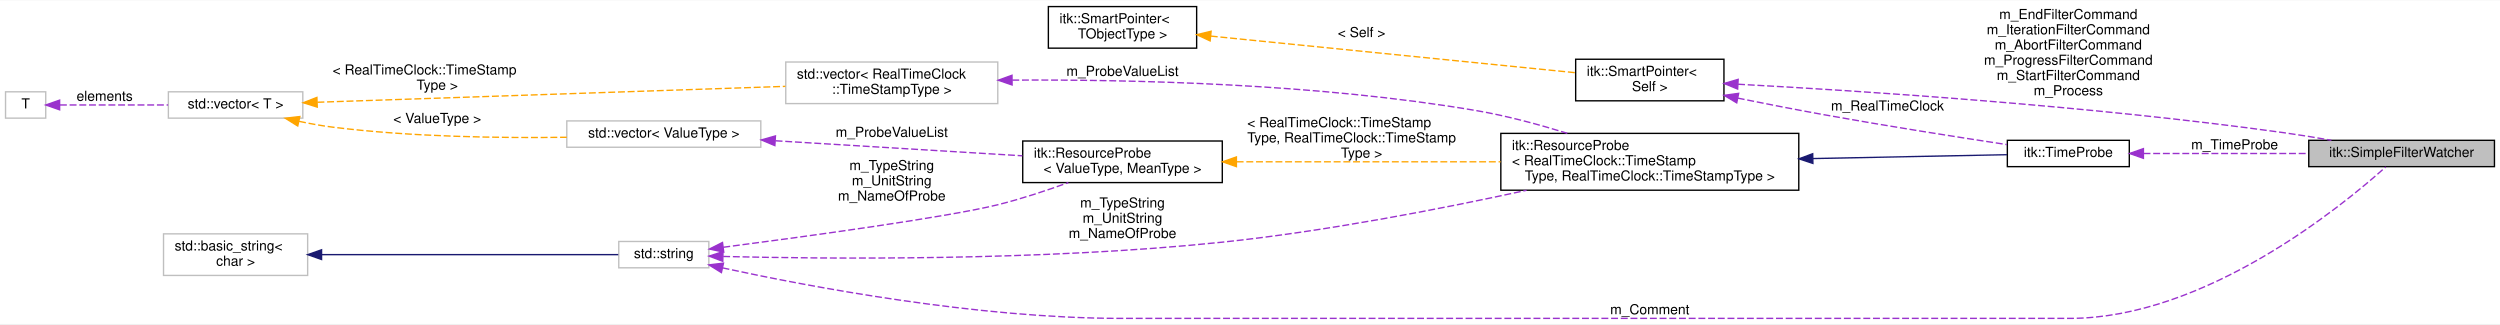
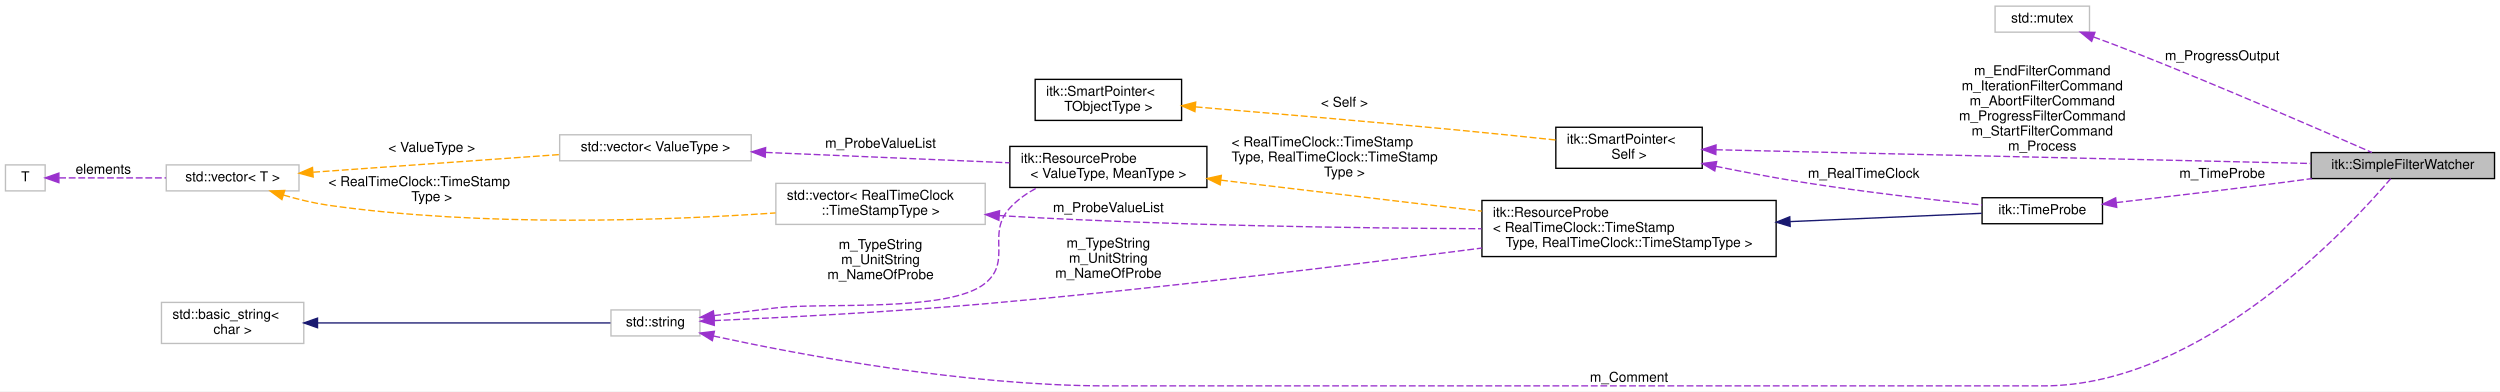
- <svg xmlns="http://www.w3.org/2000/svg" xmlns:xlink="http://www.w3.org/1999/xlink" width="1804pt" height="234pt" viewBox="0.00 0.00 1804.00 233.50">
-   <g id="graph0" class="graph" transform="scale(1 1) rotate(0) translate(4 229.5)">
-     <polygon fill="white" stroke="transparent" points="-4,4 -4,-229.5 1800,-229.5 1800,4 -4,4" />
+ <svg xmlns="http://www.w3.org/2000/svg" xmlns:xlink="http://www.w3.org/1999/xlink" width="1827pt" height="286pt" viewBox="0.00 0.00 1827.00 286.00">
+   <g id="graph0" class="graph" transform="scale(1 1) rotate(0) translate(4 282)">
+     <polygon fill="white" stroke="transparent" points="-4,4 -4,-282 1823,-282 1823,4 -4,4" />
    <g id="node1" class="node">
      <g id="a_node1">
        <a xlink:title="Simple mechanism for monitoring the pipeline events of a filter and reporting these events to std::co...">
-           <polygon fill="#bfbfbf" stroke="black" points="1662,-109.5 1662,-128.5 1796,-128.5 1796,-109.5 1662,-109.5" />
-           <text text-anchor="middle" x="1729" y="-116.5" font-family="Helvetica,sans-Serif" font-size="10.00">itk::SimpleFilterWatcher</text>
+           <polygon fill="#bfbfbf" stroke="black" points="1685,-151.5 1685,-170.5 1819,-170.5 1819,-151.5 1685,-151.5" />
+           <text text-anchor="middle" x="1752" y="-158.5" font-family="Helvetica,sans-Serif" font-size="10.00">itk::SimpleFilterWatcher</text>
        </a>
      </g>
    </g>
    <g id="node2" class="node">
      <g id="a_node2">
+         <a xlink:title="STL class.">
+           <polygon fill="white" stroke="#bfbfbf" points="1454,-258.5 1454,-277.5 1523,-277.5 1523,-258.5 1454,-258.5" />
+           <text text-anchor="middle" x="1488.5" y="-265.5" font-family="Helvetica,sans-Serif" font-size="10.00">std::mutex</text>
+         </a>
+       </g>
+     </g>
+     <g id="edge1" class="edge">
+       <path fill="none" stroke="#9a32cd" stroke-dasharray="5,2" d="M1525.96,-255C1535.45,-251.52 1545.64,-247.7 1555,-244 1618.93,-218.77 1693.43,-186.39 1729.39,-170.56" />
+       <polygon fill="#9a32cd" stroke="#9a32cd" points="1524.58,-251.78 1516.38,-258.49 1526.98,-258.36 1524.58,-251.78" />
+       <text text-anchor="middle" x="1620" y="-238" font-family="Helvetica,sans-Serif" font-size="10.00"> m_ProgressOutput</text>
+     </g>
+     <g id="node3" class="node">
+       <g id="a_node3">
        <a xlink:href="classitk_1_1SmartPointer.html" target="_top" xlink:title=" ">
-           <polygon fill="white" stroke="black" points="1133,-157 1133,-187 1240,-187 1240,-157 1133,-157" />
-           <text text-anchor="start" x="1141" y="-175" font-family="Helvetica,sans-Serif" font-size="10.00">itk::SmartPointer&lt;</text>
-           <text text-anchor="middle" x="1186.5" y="-164" font-family="Helvetica,sans-Serif" font-size="10.00"> Self &gt;</text>
-         </a>
-       </g>
-     </g>
-     <g id="edge1" class="edge">
-       <path fill="none" stroke="#9a32cd" stroke-dasharray="5,2" d="M1250.19,-168.97C1338.39,-164.22 1504.02,-153.47 1644,-134 1655.15,-132.45 1667.08,-130.5 1678.35,-128.52" />
-       <polygon fill="#9a32cd" stroke="#9a32cd" points="1249.88,-165.49 1240.08,-169.51 1250.25,-172.48 1249.88,-165.49" />
-       <text text-anchor="middle" x="1488.5" y="-216" font-family="Helvetica,sans-Serif" font-size="10.00"> m_EndFilterCommand</text>
-       <text text-anchor="middle" x="1488.5" y="-205" font-family="Helvetica,sans-Serif" font-size="10.00">m_IterationFilterCommand</text>
-       <text text-anchor="middle" x="1488.5" y="-194" font-family="Helvetica,sans-Serif" font-size="10.00">m_AbortFilterCommand</text>
-       <text text-anchor="middle" x="1488.5" y="-183" font-family="Helvetica,sans-Serif" font-size="10.00">m_ProgressFilterCommand</text>
-       <text text-anchor="middle" x="1488.5" y="-172" font-family="Helvetica,sans-Serif" font-size="10.00">m_StartFilterCommand</text>
-       <text text-anchor="middle" x="1488.5" y="-161" font-family="Helvetica,sans-Serif" font-size="10.00">m_Process</text>
+           <polygon fill="white" stroke="black" points="1133,-159 1133,-189 1240,-189 1240,-159 1133,-159" />
+           <text text-anchor="start" x="1141" y="-177" font-family="Helvetica,sans-Serif" font-size="10.00">itk::SmartPointer&lt;</text>
+           <text text-anchor="middle" x="1186.5" y="-166" font-family="Helvetica,sans-Serif" font-size="10.00"> Self &gt;</text>
+         </a>
+       </g>
+     </g>
+     <g id="edge2" class="edge">
+       <path fill="none" stroke="#9a32cd" stroke-dasharray="5,2" d="M1250.02,-172.56C1357.17,-170.09 1574.91,-165.06 1684.64,-162.53" />
+       <polygon fill="#9a32cd" stroke="#9a32cd" points="1249.92,-169.06 1240.01,-172.79 1250.08,-176.06 1249.92,-169.06" />
+       <text text-anchor="middle" x="1488.5" y="-227" font-family="Helvetica,sans-Serif" font-size="10.00"> m_EndFilterCommand</text>
+       <text text-anchor="middle" x="1488.5" y="-216" font-family="Helvetica,sans-Serif" font-size="10.00">m_IterationFilterCommand</text>
+       <text text-anchor="middle" x="1488.5" y="-205" font-family="Helvetica,sans-Serif" font-size="10.00">m_AbortFilterCommand</text>
+       <text text-anchor="middle" x="1488.5" y="-194" font-family="Helvetica,sans-Serif" font-size="10.00">m_ProgressFilterCommand</text>
+       <text text-anchor="middle" x="1488.5" y="-183" font-family="Helvetica,sans-Serif" font-size="10.00">m_StartFilterCommand</text>
+       <text text-anchor="middle" x="1488.5" y="-172" font-family="Helvetica,sans-Serif" font-size="10.00">m_Process</text>
+     </g>
+     <g id="node7" class="node">
+       <g id="a_node7">
+         <a xlink:href="classitk_1_1TimeProbe.html" target="_top" xlink:title="Computes the time passed between two points in code.">
+           <polygon fill="white" stroke="black" points="1444.5,-118.5 1444.5,-137.5 1532.5,-137.5 1532.5,-118.5 1444.5,-118.5" />
+           <text text-anchor="middle" x="1488.5" y="-125.5" font-family="Helvetica,sans-Serif" font-size="10.00">itk::TimeProbe</text>
+         </a>
+       </g>
+     </g>
+     <g id="edge16" class="edge">
+       <path fill="none" stroke="#9a32cd" stroke-dasharray="5,2" d="M1249.87,-160.47C1269.67,-156.45 1291.7,-152.25 1312,-149 1357,-141.8 1408.84,-135.89 1444.45,-132.19" />
+       <polygon fill="#9a32cd" stroke="#9a32cd" points="1249.13,-157.05 1240.04,-162.49 1250.54,-163.91 1249.13,-157.05" />
+       <text text-anchor="middle" x="1358" y="-152" font-family="Helvetica,sans-Serif" font-size="10.00"> m_RealTimeClock</text>
+     </g>
+     <g id="node4" class="node">
+       <g id="a_node4">
+         <a xlink:href="classitk_1_1SmartPointer.html" target="_top" xlink:title="Implements transparent reference counting.">
+           <polygon fill="white" stroke="black" points="752.5,-194 752.5,-224 859.5,-224 859.5,-194 752.5,-194" />
+           <text text-anchor="start" x="760.5" y="-212" font-family="Helvetica,sans-Serif" font-size="10.00">itk::SmartPointer&lt;</text>
+           <text text-anchor="middle" x="806" y="-201" font-family="Helvetica,sans-Serif" font-size="10.00"> TObjectType &gt;</text>
+         </a>
+       </g>
+     </g>
+     <g id="edge3" class="edge">
+       <path fill="none" stroke="orange" stroke-dasharray="5,2" d="M869.85,-203.87C921.27,-199.59 995.87,-193.22 1061,-187 1084.58,-184.75 1110.65,-182.06 1132.82,-179.71" />
+       <polygon fill="orange" stroke="orange" points="869.24,-200.41 859.56,-204.72 869.82,-207.38 869.24,-200.41" />
+       <text text-anchor="middle" x="978.5" y="-204" font-family="Helvetica,sans-Serif" font-size="10.00"> &lt; Self &gt;</text>
+     </g>
+     <g id="node5" class="node">
+       <g id="a_node5">
+         <a xlink:title="STL class.">
+           <polygon fill="white" stroke="#bfbfbf" points="442.5,-36.5 442.5,-55.5 507.5,-55.5 507.5,-36.5 442.5,-36.5" />
+           <text text-anchor="middle" x="475" y="-43.5" font-family="Helvetica,sans-Serif" font-size="10.00">std::string</text>
+         </a>
+       </g>
+     </g>
+     <g id="edge4" class="edge">
+       <path fill="none" stroke="#9a32cd" stroke-dasharray="5,2" d="M517.36,-36.45C579.47,-22.98 700.65,0 805,0 805,0 805,0 1489.5,0 1605.72,0 1713.63,-116.75 1743.11,-151.41" />
+       <polygon fill="#9a32cd" stroke="#9a32cd" points="516.57,-33.04 507.55,-38.61 518.07,-39.88 516.57,-33.04" />
+       <text text-anchor="middle" x="1186.5" y="-3" font-family="Helvetica,sans-Serif" font-size="10.00"> m_Comment</text>
+     </g>
+     <g id="node8" class="node">
+       <g id="a_node8">
+         <a xlink:href="classitk_1_1ResourceProbe.html" target="_top" xlink:title=" ">
+           <polygon fill="white" stroke="black" points="1079,-94.5 1079,-135.5 1294,-135.5 1294,-94.5 1079,-94.5" />
+           <text text-anchor="start" x="1087" y="-123.5" font-family="Helvetica,sans-Serif" font-size="10.00">itk::ResourceProbe</text>
+           <text text-anchor="start" x="1087" y="-112.5" font-family="Helvetica,sans-Serif" font-size="10.00">&lt; RealTimeClock::TimeStamp</text>
+           <text text-anchor="middle" x="1186.5" y="-101.5" font-family="Helvetica,sans-Serif" font-size="10.00">Type, RealTimeClock::TimeStampType &gt;</text>
+         </a>
+       </g>
+     </g>
+     <g id="edge11" class="edge">
+       <path fill="none" stroke="#9a32cd" stroke-dasharray="5,2" d="M517.88,-47.7C565.82,-49.82 646.66,-53.92 716,-60 840.88,-70.95 983.89,-88.41 1078.93,-100.72" />
+       <polygon fill="#9a32cd" stroke="#9a32cd" points="518.02,-44.2 507.88,-47.27 517.72,-51.2 518.02,-44.2" />
+       <text text-anchor="middle" x="806" y="-101" font-family="Helvetica,sans-Serif" font-size="10.00"> m_TypeString</text>
+       <text text-anchor="middle" x="806" y="-90" font-family="Helvetica,sans-Serif" font-size="10.00">m_UnitString</text>
+       <text text-anchor="middle" x="806" y="-79" font-family="Helvetica,sans-Serif" font-size="10.00">m_NameOfProbe</text>
+     </g>
+     <g id="node12" class="node">
+       <g id="a_node12">
+         <a xlink:href="classitk_1_1ResourceProbe.html" target="_top" xlink:title="Computes the change of a value between two points in code.">
+           <polygon fill="white" stroke="black" points="734,-145 734,-175 878,-175 878,-145 734,-145" />
+           <text text-anchor="start" x="742" y="-163" font-family="Helvetica,sans-Serif" font-size="10.00">itk::ResourceProbe</text>
+           <text text-anchor="middle" x="806" y="-152" font-family="Helvetica,sans-Serif" font-size="10.00">&lt; ValueType, MeanType &gt;</text>
+         </a>
+       </g>
+     </g>
+     <g id="edge15" class="edge">
+       <path fill="none" stroke="#9a32cd" stroke-dasharray="5,2" d="M517.87,-51.37C532.18,-53.18 548.29,-55.2 563,-57 596.98,-61.15 689.51,-53.32 716,-75 735.91,-91.29 716.59,-111.07 734,-130 739.62,-136.11 746.68,-141.01 754.15,-144.95" />
+       <polygon fill="#9a32cd" stroke="#9a32cd" points="518.17,-47.88 507.81,-50.09 517.29,-54.82 518.17,-47.88" />
+       <text text-anchor="middle" x="639.5" y="-100" font-family="Helvetica,sans-Serif" font-size="10.00"> m_TypeString</text>
+       <text text-anchor="middle" x="639.5" y="-89" font-family="Helvetica,sans-Serif" font-size="10.00">m_UnitString</text>
+       <text text-anchor="middle" x="639.5" y="-78" font-family="Helvetica,sans-Serif" font-size="10.00">m_NameOfProbe</text>
    </g>
    <g id="node6" class="node">
      <g id="a_node6">
-         <a xlink:href="classitk_1_1TimeProbe.html" target="_top" xlink:title="Computes the time passed between two points in code.">
-           <polygon fill="white" stroke="black" points="1444.5,-109.5 1444.5,-128.5 1532.5,-128.5 1532.5,-109.5 1444.5,-109.5" />
-           <text text-anchor="middle" x="1488.5" y="-116.5" font-family="Helvetica,sans-Serif" font-size="10.00">itk::TimeProbe</text>
-         </a>
-       </g>
-     </g>
-     <g id="edge15" class="edge">
-       <path fill="none" stroke="#9a32cd" stroke-dasharray="5,2" d="M1249.95,-158.95C1269.76,-154.95 1291.77,-150.64 1312,-147 1356.94,-138.91 1408.58,-130.81 1444.14,-125.42" />
-       <polygon fill="#9a32cd" stroke="#9a32cd" points="1249.22,-155.53 1240.11,-160.95 1250.61,-162.39 1249.22,-155.53" />
-       <text text-anchor="middle" x="1358" y="-150" font-family="Helvetica,sans-Serif" font-size="10.00"> m_RealTimeClock</text>
-     </g>
-     <g id="node3" class="node">
-       <g id="a_node3">
-         <a xlink:href="classitk_1_1SmartPointer.html" target="_top" xlink:title="Implements transparent reference counting.">
-           <polygon fill="white" stroke="black" points="752.5,-195 752.5,-225 859.5,-225 859.5,-195 752.5,-195" />
-           <text text-anchor="start" x="760.5" y="-213" font-family="Helvetica,sans-Serif" font-size="10.00">itk::SmartPointer&lt;</text>
-           <text text-anchor="middle" x="806" y="-202" font-family="Helvetica,sans-Serif" font-size="10.00"> TObjectType &gt;</text>
-         </a>
-       </g>
-     </g>
-     <g id="edge2" class="edge">
-       <path fill="none" stroke="orange" stroke-dasharray="5,2" d="M869.68,-203.71C943.19,-196.33 1063.76,-184.22 1132.71,-177.3" />
-       <polygon fill="orange" stroke="orange" points="869.23,-200.23 859.63,-204.72 869.93,-207.2 869.23,-200.23" />
-       <text text-anchor="middle" x="978.5" y="-203" font-family="Helvetica,sans-Serif" font-size="10.00"> &lt; Self &gt;</text>
-     </g>
-     <g id="node4" class="node">
-       <g id="a_node4">
-         <a xlink:title="STL class.">
-           <polygon fill="white" stroke="#bfbfbf" points="442.5,-36.5 442.5,-55.5 507.5,-55.5 507.5,-36.5 442.5,-36.5" />
-           <text text-anchor="middle" x="475" y="-43.5" font-family="Helvetica,sans-Serif" font-size="10.00">std::string</text>
-         </a>
-       </g>
-     </g>
-     <g id="edge3" class="edge">
-       <path fill="none" stroke="#9a32cd" stroke-dasharray="5,2" d="M517.36,-36.45C579.47,-22.98 700.65,0 805,0 805,0 805,0 1489.5,0 1587.14,0 1685.85,-80.84 1717.53,-109.26" />
-       <polygon fill="#9a32cd" stroke="#9a32cd" points="516.57,-33.04 507.55,-38.61 518.07,-39.88 516.57,-33.04" />
-       <text text-anchor="middle" x="1186.5" y="-3" font-family="Helvetica,sans-Serif" font-size="10.00"> m_Comment</text>
-     </g>
-     <g id="node7" class="node">
-       <g id="a_node7">
-         <a xlink:href="classitk_1_1ResourceProbe.html" target="_top" xlink:title=" ">
-           <polygon fill="white" stroke="black" points="1079,-92.5 1079,-133.5 1294,-133.5 1294,-92.5 1079,-92.5" />
-           <text text-anchor="start" x="1087" y="-121.5" font-family="Helvetica,sans-Serif" font-size="10.00">itk::ResourceProbe</text>
-           <text text-anchor="start" x="1087" y="-110.5" font-family="Helvetica,sans-Serif" font-size="10.00">&lt; RealTimeClock::TimeStamp</text>
-           <text text-anchor="middle" x="1186.5" y="-99.5" font-family="Helvetica,sans-Serif" font-size="10.00">Type, RealTimeClock::TimeStampType &gt;</text>
-         </a>
-       </g>
-     </g>
-     <g id="edge10" class="edge">
-       <path fill="none" stroke="#9a32cd" stroke-dasharray="5,2" d="M517.83,-44.69C591.06,-42.89 747.14,-41.29 878,-55 952.7,-62.83 1036.4,-79.12 1097.59,-92.44" />
-       <polygon fill="#9a32cd" stroke="#9a32cd" points="517.55,-41.19 507.64,-44.95 517.73,-48.19 517.55,-41.19" />
-       <text text-anchor="middle" x="806" y="-80" font-family="Helvetica,sans-Serif" font-size="10.00"> m_TypeString</text>
-       <text text-anchor="middle" x="806" y="-69" font-family="Helvetica,sans-Serif" font-size="10.00">m_UnitString</text>
-       <text text-anchor="middle" x="806" y="-58" font-family="Helvetica,sans-Serif" font-size="10.00">m_NameOfProbe</text>
-     </g>
-     <g id="node11" class="node">
-       <g id="a_node11">
-         <a xlink:href="classitk_1_1ResourceProbe.html" target="_top" xlink:title="Computes the change of a value between two points in code.">
-           <polygon fill="white" stroke="black" points="734,-98 734,-128 878,-128 878,-98 734,-98" />
-           <text text-anchor="start" x="742" y="-116" font-family="Helvetica,sans-Serif" font-size="10.00">itk::ResourceProbe</text>
-           <text text-anchor="middle" x="806" y="-105" font-family="Helvetica,sans-Serif" font-size="10.00">&lt; ValueType, MeanType &gt;</text>
-         </a>
-       </g>
-     </g>
-     <g id="edge14" class="edge">
-       <path fill="none" stroke="#9a32cd" stroke-dasharray="5,2" d="M517.91,-51.33C576.37,-58.93 679.34,-72.95 716,-82 733,-86.2 751.33,-92.3 766.92,-97.98" />
-       <polygon fill="#9a32cd" stroke="#9a32cd" points="518.25,-47.84 507.88,-50.03 517.35,-54.79 518.25,-47.84" />
-       <text text-anchor="middle" x="639.5" y="-107" font-family="Helvetica,sans-Serif" font-size="10.00"> m_TypeString</text>
-       <text text-anchor="middle" x="639.5" y="-96" font-family="Helvetica,sans-Serif" font-size="10.00">m_UnitString</text>
-       <text text-anchor="middle" x="639.5" y="-85" font-family="Helvetica,sans-Serif" font-size="10.00">m_NameOfProbe</text>
-     </g>
-     <g id="node5" class="node">
-       <g id="a_node5">
        <a xlink:title="STL class.">
          <polygon fill="white" stroke="#bfbfbf" points="114,-31 114,-61 218,-61 218,-31 114,-31" />
          <text text-anchor="start" x="122" y="-49" font-family="Helvetica,sans-Serif" font-size="10.00">std::basic_string&lt;</text>
          <text text-anchor="middle" x="166" y="-38" font-family="Helvetica,sans-Serif" font-size="10.00"> char &gt;</text>
        </a>
      </g>
    </g>
-     <g id="edge4" class="edge">
+     <g id="edge5" class="edge">
      <path fill="none" stroke="midnightblue" d="M228.08,-46C292.55,-46 391.69,-46 442.14,-46" />
      <polygon fill="midnightblue" stroke="midnightblue" points="228.04,-42.5 218.04,-46 228.04,-49.5 228.04,-42.5" />
    </g>
-     <g id="edge5" class="edge">
-       <path fill="none" stroke="#9a32cd" stroke-dasharray="5,2" d="M1542.75,-119C1577.89,-119 1624.2,-119 1661.72,-119" />
-       <polygon fill="#9a32cd" stroke="#9a32cd" points="1542.69,-115.5 1532.69,-119 1542.69,-122.5 1542.69,-115.5" />
-       <text text-anchor="middle" x="1608.5" y="-122" font-family="Helvetica,sans-Serif" font-size="10.00"> m_TimeProbe</text>
-     </g>
    <g id="edge6" class="edge">
-       <path fill="none" stroke="midnightblue" d="M1304.2,-115.33C1353.37,-116.32 1407.57,-117.4 1444.19,-118.13" />
-       <polygon fill="midnightblue" stroke="midnightblue" points="1304.18,-111.83 1294.11,-115.13 1304.04,-118.83 1304.18,-111.83" />
-     </g>
-     <g id="node8" class="node">
-       <g id="a_node8">
-         <a xlink:title=" ">
-           <polygon fill="white" stroke="#bfbfbf" points="563,-155 563,-185 716,-185 716,-155 563,-155" />
-           <text text-anchor="start" x="571" y="-173" font-family="Helvetica,sans-Serif" font-size="10.00">std::vector&lt; RealTimeClock</text>
-           <text text-anchor="middle" x="639.5" y="-162" font-family="Helvetica,sans-Serif" font-size="10.00">::TimeStampType &gt;</text>
-         </a>
-       </g>
+       <path fill="none" stroke="#9a32cd" stroke-dasharray="5,2" d="M1542.66,-133.95C1577.94,-137.98 1625.27,-143.55 1667,-149 1672.99,-149.78 1679.21,-150.62 1685.45,-151.48" />
+       <polygon fill="#9a32cd" stroke="#9a32cd" points="1542.91,-130.46 1532.58,-132.8 1542.12,-137.41 1542.91,-130.46" />
+       <text text-anchor="middle" x="1620" y="-152" font-family="Helvetica,sans-Serif" font-size="10.00"> m_TimeProbe</text>
    </g>
    <g id="edge7" class="edge">
-       <path fill="none" stroke="#9a32cd" stroke-dasharray="5,2" d="M726.46,-171.94C811.91,-172.46 946.41,-169.46 1061,-150 1082.9,-146.28 1106.38,-139.95 1126.98,-133.56" />
-       <polygon fill="#9a32cd" stroke="#9a32cd" points="726.32,-168.44 716.29,-171.86 726.26,-175.44 726.32,-168.44" />
-       <text text-anchor="middle" x="806" y="-175" font-family="Helvetica,sans-Serif" font-size="10.00"> m_ProbeValueList</text>
+       <path fill="none" stroke="midnightblue" d="M1304.2,-120.06C1353.37,-122.19 1407.57,-124.54 1444.19,-126.12" />
+       <polygon fill="midnightblue" stroke="midnightblue" points="1304.26,-116.56 1294.11,-119.62 1303.95,-123.55 1304.26,-116.56" />
    </g>
    <g id="node9" class="node">
      <g id="a_node9">
-         <a xlink:title="STL class.">
-           <polygon fill="white" stroke="#bfbfbf" points="117.5,-144.5 117.5,-163.5 214.5,-163.5 214.5,-144.5 117.5,-144.5" />
-           <text text-anchor="middle" x="166" y="-151.5" font-family="Helvetica,sans-Serif" font-size="10.00">std::vector&lt; T &gt;</text>
+         <a xlink:title=" ">
+           <polygon fill="white" stroke="#bfbfbf" points="563,-118 563,-148 716,-148 716,-118 563,-118" />
+           <text text-anchor="start" x="571" y="-136" font-family="Helvetica,sans-Serif" font-size="10.00">std::vector&lt; RealTimeClock</text>
+           <text text-anchor="middle" x="639.5" y="-125" font-family="Helvetica,sans-Serif" font-size="10.00">::TimeStampType &gt;</text>
        </a>
      </g>
    </g>
    <g id="edge8" class="edge">
-       <path fill="none" stroke="orange" stroke-dasharray="5,2" d="M225.05,-155.97C310.08,-158.86 468.58,-164.23 562.7,-167.43" />
-       <polygon fill="orange" stroke="orange" points="224.92,-152.46 214.8,-155.62 224.68,-159.46 224.92,-152.46" />
-       <text text-anchor="start" x="236" y="-176" font-family="Helvetica,sans-Serif" font-size="10.00"> &lt; RealTimeClock::TimeStamp</text>
-       <text text-anchor="middle" x="311.5" y="-165" font-family="Helvetica,sans-Serif" font-size="10.00">Type &gt;</text>
-     </g>
-     <g id="node12" class="node">
-       <g id="a_node12">
-         <a xlink:title=" ">
-           <polygon fill="white" stroke="#bfbfbf" points="405,-123.5 405,-142.5 545,-142.5 545,-123.5 405,-123.5" />
-           <text text-anchor="middle" x="475" y="-130.5" font-family="Helvetica,sans-Serif" font-size="10.00">std::vector&lt; ValueType &gt;</text>
-         </a>
-       </g>
-     </g>
-     <g id="edge13" class="edge">
-       <path fill="none" stroke="orange" stroke-dasharray="5,2" d="M211.79,-142.2C219.8,-140.5 228.11,-138.99 236,-138 292.59,-130.92 357.33,-130.02 404.99,-130.7" />
-       <polygon fill="orange" stroke="orange" points="210.84,-138.83 201.85,-144.44 212.37,-145.66 210.84,-138.83" />
-       <text text-anchor="middle" x="311.5" y="-141" font-family="Helvetica,sans-Serif" font-size="10.00"> &lt; ValueType &gt;</text>
+       <path fill="none" stroke="#9a32cd" stroke-dasharray="5,2" d="M726.32,-124.48C728.91,-124.31 731.47,-124.15 734,-124 851.8,-117.17 987.13,-115.26 1078.68,-114.84" />
+       <polygon fill="#9a32cd" stroke="#9a32cd" points="725.96,-121 716.24,-125.22 726.47,-127.98 725.96,-121" />
+       <text text-anchor="middle" x="806" y="-127" font-family="Helvetica,sans-Serif" font-size="10.00"> m_ProbeValueList</text>
    </g>
    <g id="node10" class="node">
      <g id="a_node10">
+         <a xlink:title="STL class.">
+           <polygon fill="white" stroke="#bfbfbf" points="117.5,-142.5 117.5,-161.5 214.5,-161.5 214.5,-142.5 117.5,-142.5" />
+           <text text-anchor="middle" x="166" y="-149.5" font-family="Helvetica,sans-Serif" font-size="10.00">std::vector&lt; T &gt;</text>
+         </a>
+       </g>
+     </g>
+     <g id="edge9" class="edge">
+       <path fill="none" stroke="orange" stroke-dasharray="5,2" d="M203.14,-139.45C213.61,-136.38 225.15,-133.54 236,-132 348.94,-115.96 481.52,-120.78 562.76,-126.39" />
+       <polygon fill="orange" stroke="orange" points="202.01,-136.13 193.49,-142.42 204.07,-142.82 202.01,-136.13" />
+       <text text-anchor="start" x="236" y="-146" font-family="Helvetica,sans-Serif" font-size="10.00"> &lt; RealTimeClock::TimeStamp</text>
+       <text text-anchor="middle" x="311.5" y="-135" font-family="Helvetica,sans-Serif" font-size="10.00">Type &gt;</text>
+     </g>
+     <g id="node13" class="node">
+       <g id="a_node13">
        <a xlink:title=" ">
-           <polygon fill="white" stroke="#bfbfbf" points="0,-144.5 0,-163.5 29,-163.5 29,-144.5 0,-144.5" />
-           <text text-anchor="middle" x="14.5" y="-151.5" font-family="Helvetica,sans-Serif" font-size="10.00">T</text>
-         </a>
-       </g>
-     </g>
-     <g id="edge9" class="edge">
-       <path fill="none" stroke="#9a32cd" stroke-dasharray="5,2" d="M39.23,-154C60.14,-154 91.24,-154 117.28,-154" />
-       <polygon fill="#9a32cd" stroke="#9a32cd" points="39.03,-150.5 29.03,-154 39.03,-157.5 39.03,-150.5" />
-       <text text-anchor="middle" x="71.5" y="-157" font-family="Helvetica,sans-Serif" font-size="10.00"> elements</text>
-     </g>
-     <g id="edge11" class="edge">
-       <path fill="none" stroke="orange" stroke-dasharray="5,2" d="M888.36,-113C944.04,-113 1018.42,-113 1078.84,-113" />
-       <polygon fill="orange" stroke="orange" points="888.19,-109.5 878.19,-113 888.19,-116.5 888.19,-109.5" />
-       <text text-anchor="start" x="896" y="-138" font-family="Helvetica,sans-Serif" font-size="10.00"> &lt; RealTimeClock::TimeStamp</text>
-       <text text-anchor="start" x="896" y="-127" font-family="Helvetica,sans-Serif" font-size="10.00">Type, RealTimeClock::TimeStamp</text>
-       <text text-anchor="middle" x="978.5" y="-116" font-family="Helvetica,sans-Serif" font-size="10.00">Type &gt;</text>
+           <polygon fill="white" stroke="#bfbfbf" points="405,-164.5 405,-183.5 545,-183.5 545,-164.5 405,-164.5" />
+           <text text-anchor="middle" x="475" y="-171.5" font-family="Helvetica,sans-Serif" font-size="10.00">std::vector&lt; ValueType &gt;</text>
+         </a>
+       </g>
+     </g>
+     <g id="edge14" class="edge">
+       <path fill="none" stroke="orange" stroke-dasharray="5,2" d="M224.85,-156.15C275.96,-159.81 350.6,-165.16 404.85,-169.04" />
+       <polygon fill="orange" stroke="orange" points="224.86,-152.64 214.63,-155.41 224.36,-159.62 224.86,-152.64" />
+       <text text-anchor="middle" x="311.5" y="-171" font-family="Helvetica,sans-Serif" font-size="10.00"> &lt; ValueType &gt;</text>
+     </g>
+     <g id="node11" class="node">
+       <g id="a_node11">
+         <a xlink:title=" ">
+           <polygon fill="white" stroke="#bfbfbf" points="0,-142.5 0,-161.5 29,-161.5 29,-142.5 0,-142.5" />
+           <text text-anchor="middle" x="14.5" y="-149.5" font-family="Helvetica,sans-Serif" font-size="10.00">T</text>
+         </a>
+       </g>
+     </g>
+     <g id="edge10" class="edge">
+       <path fill="none" stroke="#9a32cd" stroke-dasharray="5,2" d="M39.23,-152C60.14,-152 91.24,-152 117.28,-152" />
+       <polygon fill="#9a32cd" stroke="#9a32cd" points="39.03,-148.5 29.03,-152 39.03,-155.5 39.03,-148.5" />
+       <text text-anchor="middle" x="71.5" y="-155" font-family="Helvetica,sans-Serif" font-size="10.00"> elements</text>
    </g>
    <g id="edge12" class="edge">
-       <path fill="none" stroke="#9a32cd" stroke-dasharray="5,2" d="M555.65,-128.16C609.97,-124.86 681.29,-120.52 733.74,-117.33" />
-       <polygon fill="#9a32cd" stroke="#9a32cd" points="555.14,-124.68 545.37,-128.78 555.56,-131.67 555.14,-124.68" />
-       <text text-anchor="middle" x="639.5" y="-131" font-family="Helvetica,sans-Serif" font-size="10.00"> m_ProbeValueList</text>
+       <path fill="none" stroke="orange" stroke-dasharray="5,2" d="M888.36,-150.33C944.04,-143.71 1018.42,-134.86 1078.84,-127.68" />
+       <polygon fill="orange" stroke="orange" points="887.71,-146.88 878.19,-151.54 888.54,-153.83 887.71,-146.88" />
+       <text text-anchor="start" x="896" y="-175" font-family="Helvetica,sans-Serif" font-size="10.00"> &lt; RealTimeClock::TimeStamp</text>
+       <text text-anchor="start" x="896" y="-164" font-family="Helvetica,sans-Serif" font-size="10.00">Type, RealTimeClock::TimeStamp</text>
+       <text text-anchor="middle" x="978.5" y="-153" font-family="Helvetica,sans-Serif" font-size="10.00">Type &gt;</text>
+     </g>
+     <g id="edge13" class="edge">
+       <path fill="none" stroke="#9a32cd" stroke-dasharray="5,2" d="M555.65,-170.61C609.97,-168.3 681.29,-165.26 733.74,-163.03" />
+       <polygon fill="#9a32cd" stroke="#9a32cd" points="555.21,-167.13 545.37,-171.05 555.51,-174.12 555.21,-167.13" />
+       <text text-anchor="middle" x="639.5" y="-174" font-family="Helvetica,sans-Serif" font-size="10.00"> m_ProbeValueList</text>
    </g>
  </g>
</svg>
